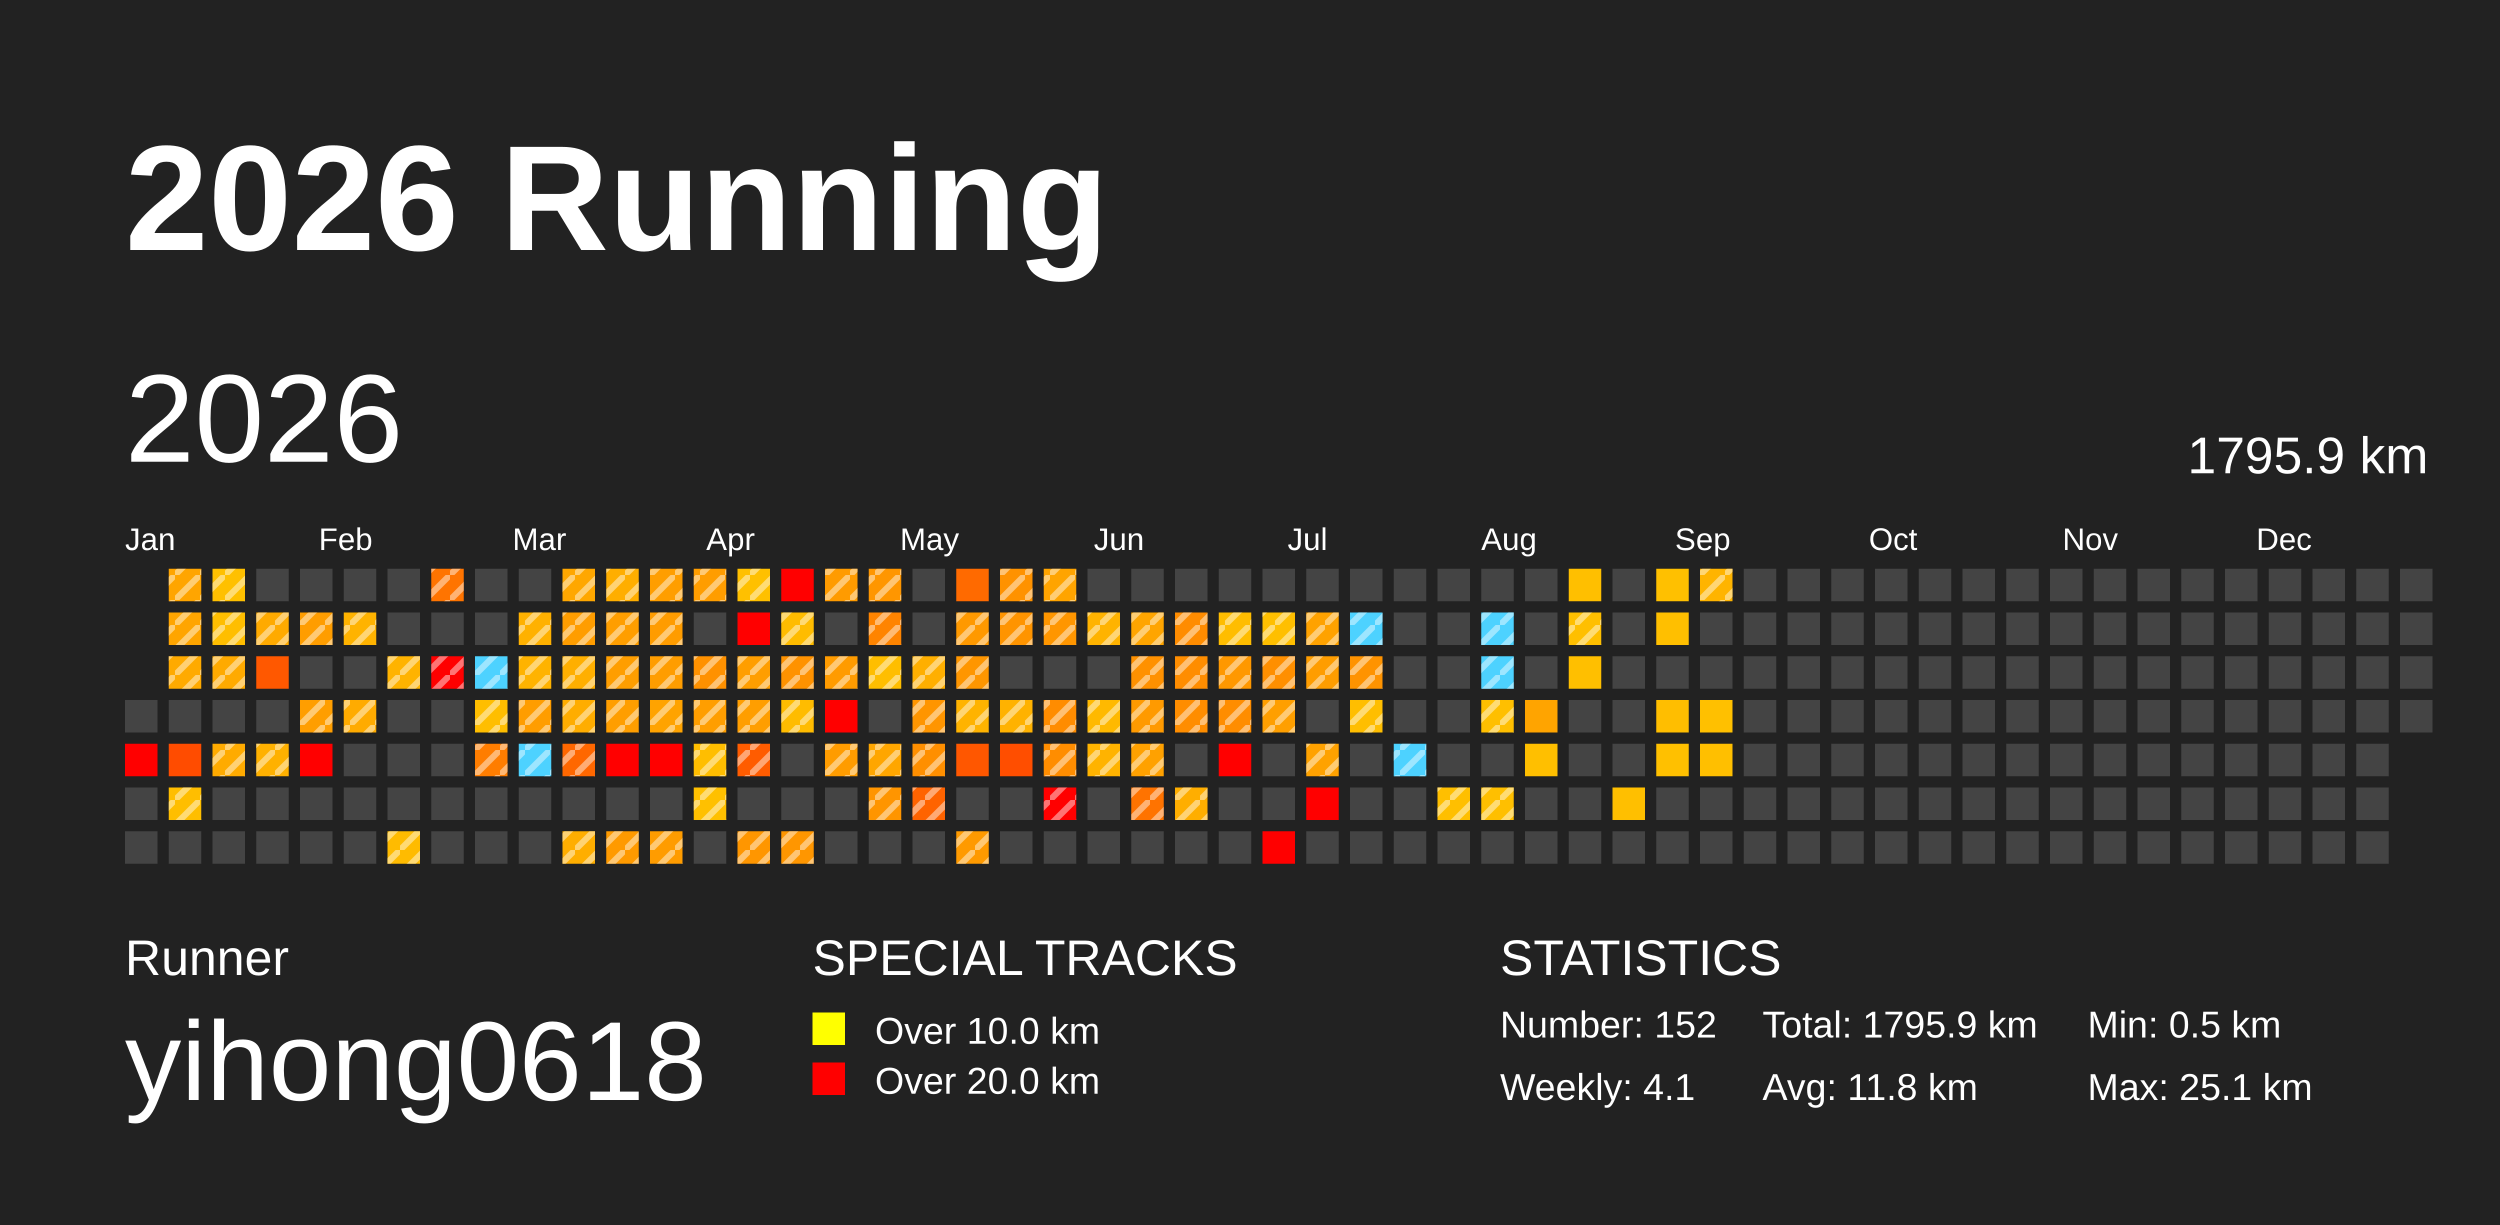
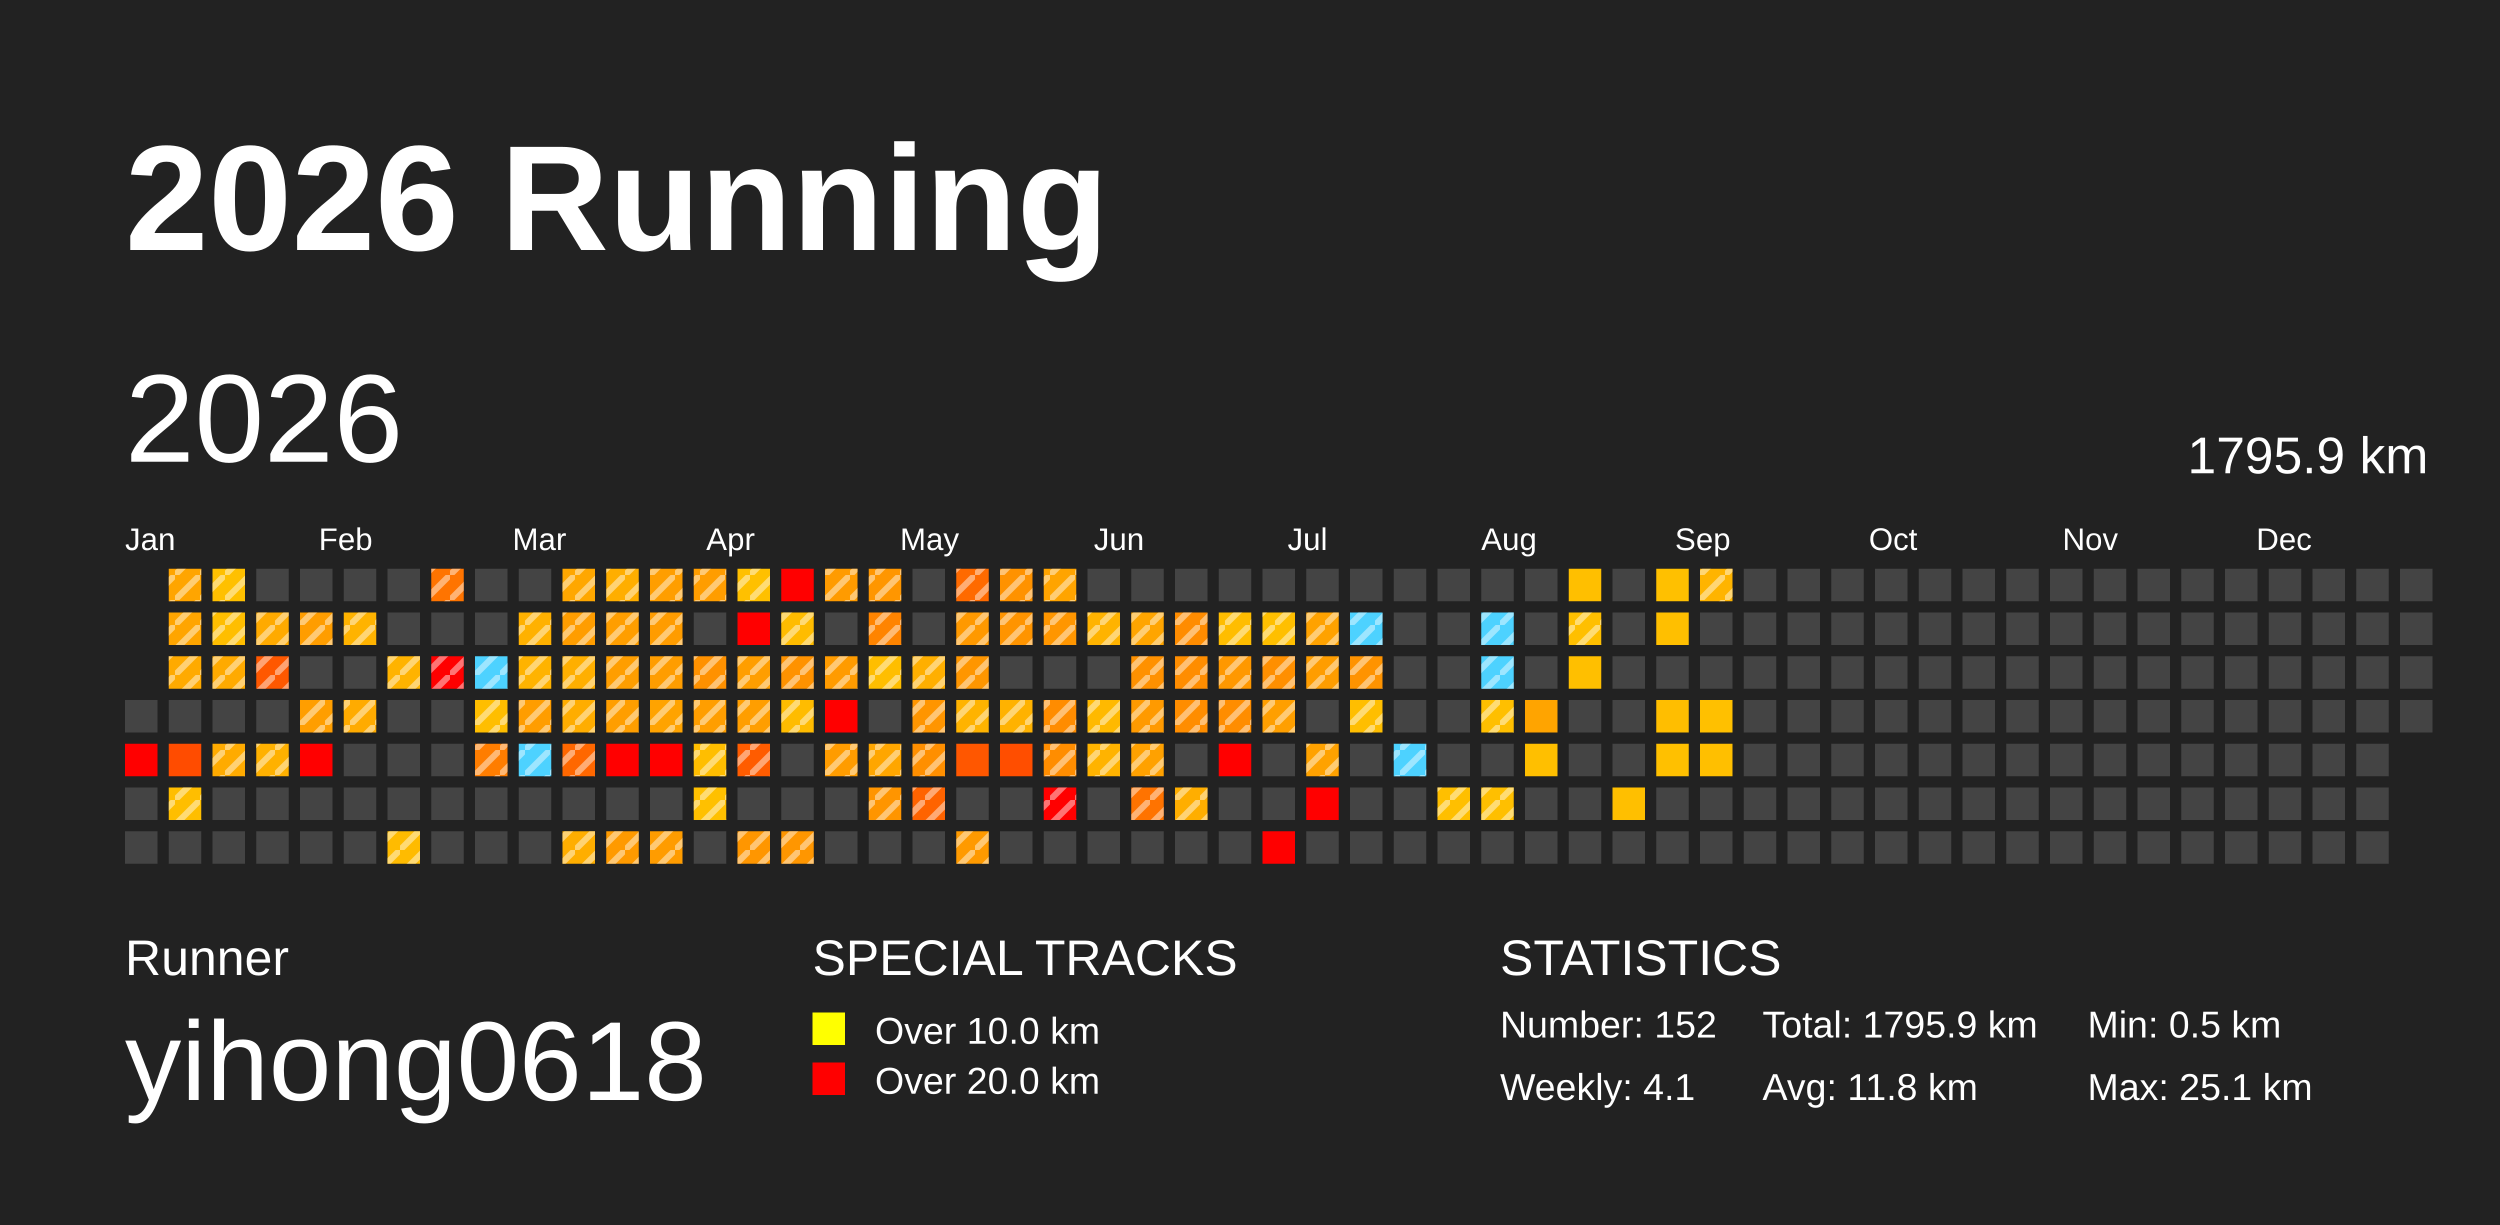
<svg xmlns="http://www.w3.org/2000/svg" baseProfile="full" height="98mm" version="1.1" viewBox="0,0,200,98" width="200mm">
  <defs>
    <pattern height="2" id="indoor-stripe" patternUnits="userSpaceOnUse" width="2">
      <line stroke="white" stroke-opacity="0.45" stroke-width="0.5" x1="0" x2="2" y1="2" y2="0" />
    </pattern>
  </defs>
  <rect fill="#222222" height="98" width="200" x="0" y="0" />
  <text fill="#FFFFFF" style="font-size:12px; font-family:Arial; font-weight:bold;" x="10" y="20">2026 Running</text>
  <text fill="#FFFFFF" style="font-size:4px; font-family:Arial" x="10" y="78">Runner</text>
  <text fill="#FFFFFF" style="font-size:9px; font-family:Arial" x="10" y="88">yihong0618</text>
  <text fill="#FFFFFF" style="font-size:4px; font-family:Arial" x="65" y="78">SPECIAL TRACKS</text>
  <rect fill="yellow" height="2.6" width="2.6" x="65" y="81" />
  <text fill="#FFFFFF" style="font-size:3px; font-family:Arial" x="70" y="83.5">Over 10.0 km</text>
  <rect fill="red" height="2.6" width="2.6" x="65" y="85" />
  <text fill="#FFFFFF" style="font-size:3px; font-family:Arial" x="70" y="87.5">Over 20.0 km</text>
  <text fill="#FFFFFF" style="font-size:4px; font-family:Arial" x="120" y="78">STATISTICS</text>
  <text fill="#FFFFFF" style="font-size:3px; font-family:Arial" x="120" y="83">Number: 152</text>
  <text fill="#FFFFFF" style="font-size:3px; font-family:Arial" x="120" y="88">Weekly: 4.1</text>
  <text fill="#FFFFFF" style="font-size:3px; font-family:Arial" x="141" y="83">Total: 1795.9 km</text>
  <text fill="#FFFFFF" style="font-size:3px; font-family:Arial" x="141" y="88">Avg: 11.8 km</text>
  <text fill="#FFFFFF" style="font-size:3px; font-family:Arial" x="167" y="83">Min: 0.5 km</text>
  <text fill="#FFFFFF" style="font-size:3px; font-family:Arial" x="167" y="88">Max: 25.1 km</text>
  <text dominant-baseline="hanging" fill="#FFFFFF" style="font-size:10.0px; font-family:Arial;" x="10" y="30">2026</text>
  <text dominant-baseline="hanging" fill="#FFFFFF" style="font-size:4.125px; font-family:Arial;" x="175" y="35">1795.9 km</text>
  <text fill="#FFFFFF" style="font-size:2.5px; font-family:Arial" x="10.0" y="44">Jan</text>
  <text fill="#FFFFFF" style="font-size:2.5px; font-family:Arial" x="25.5" y="44">Feb</text>
  <text fill="#FFFFFF" style="font-size:2.5px; font-family:Arial" x="41.0" y="44">Mar</text>
  <text fill="#FFFFFF" style="font-size:2.5px; font-family:Arial" x="56.5" y="44">Apr</text>
  <text fill="#FFFFFF" style="font-size:2.5px; font-family:Arial" x="72.0" y="44">May</text>
  <text fill="#FFFFFF" style="font-size:2.5px; font-family:Arial" x="87.5" y="44">Jun</text>
  <text fill="#FFFFFF" style="font-size:2.5px; font-family:Arial" x="103.0" y="44">Jul</text>
  <text fill="#FFFFFF" style="font-size:2.5px; font-family:Arial" x="118.5" y="44">Aug</text>
  <text fill="#FFFFFF" style="font-size:2.5px; font-family:Arial" x="134.0" y="44">Sep</text>
  <text fill="#FFFFFF" style="font-size:2.5px; font-family:Arial" x="149.5" y="44">Oct</text>
  <text fill="#FFFFFF" style="font-size:2.5px; font-family:Arial" x="165.0" y="44">Nov</text>
  <text fill="#FFFFFF" style="font-size:2.5px; font-family:Arial" x="180.5" y="44">Dec</text>
  <rect fill="#444444" height="2.6" width="2.6" x="10.0" y="56.0" />
  <rect fill="red" height="2.6" width="2.6" x="10.0" y="59.5" />
  <rect fill="#444444" height="2.6" width="2.6" x="10.0" y="63.0" />
  <rect fill="#444444" height="2.6" width="2.6" x="10.0" y="66.5" />
  <rect fill="#ffa500" height="2.6" width="2.6" x="13.5" y="45.5" />
  <rect fill="url(#indoor-stripe)" height="2.6" style="pointer-events: none;" width="2.6" x="13.5" y="45.5" />
  <rect fill="#ffa500" height="2.6" width="2.6" x="13.5" y="49.0" />
  <rect fill="url(#indoor-stripe)" height="2.6" style="pointer-events: none;" width="2.6" x="13.5" y="49.0" />
  <rect fill="#ffaa00" height="2.6" width="2.6" x="13.5" y="52.5" />
  <rect fill="url(#indoor-stripe)" height="2.6" style="pointer-events: none;" width="2.6" x="13.5" y="52.5" />
  <rect fill="#444444" height="2.6" width="2.6" x="13.5" y="56.0" />
  <rect fill="#ff4c00" height="2.6" width="2.6" x="13.5" y="59.5" />
  <rect fill="#ffbe00" height="2.6" width="2.6" x="13.5" y="63.0" />
  <rect fill="url(#indoor-stripe)" height="2.6" style="pointer-events: none;" width="2.6" x="13.5" y="63.0" />
  <rect fill="#444444" height="2.6" width="2.6" x="13.5" y="66.5" />
  <rect fill="#ffc000" height="2.6" width="2.6" x="17.0" y="45.5" />
  <rect fill="url(#indoor-stripe)" height="2.6" style="pointer-events: none;" width="2.6" x="17.0" y="45.5" />
  <rect fill="#ffbe00" height="2.6" width="2.6" x="17.0" y="49.0" />
  <rect fill="url(#indoor-stripe)" height="2.6" style="pointer-events: none;" width="2.6" x="17.0" y="49.0" />
  <rect fill="#ffaa00" height="2.6" width="2.6" x="17.0" y="52.5" />
  <rect fill="url(#indoor-stripe)" height="2.6" style="pointer-events: none;" width="2.6" x="17.0" y="52.5" />
  <rect fill="#444444" height="2.6" width="2.6" x="17.0" y="56.0" />
  <rect fill="#ffab00" height="2.6" width="2.6" x="17.0" y="59.5" />
  <rect fill="url(#indoor-stripe)" height="2.6" style="pointer-events: none;" width="2.6" x="17.0" y="59.5" />
  <rect fill="#444444" height="2.6" width="2.6" x="17.0" y="63.0" />
  <rect fill="#444444" height="2.6" width="2.6" x="17.0" y="66.5" />
  <rect fill="#444444" height="2.6" width="2.6" x="20.5" y="45.5" />
  <rect fill="#ffaa00" height="2.6" width="2.6" x="20.5" y="49.0" />
  <rect fill="url(#indoor-stripe)" height="2.6" style="pointer-events: none;" width="2.6" x="20.5" y="49.0" />
  <rect fill="#ff5800" height="2.6" width="2.6" x="20.5" y="52.5" />
+   <rect fill="url(#indoor-stripe)" height="2.6" style="pointer-events: none;" width="2.6" x="20.5" y="52.5" />
  <rect fill="#444444" height="2.6" width="2.6" x="20.5" y="56.0" />
  <rect fill="#ffb100" height="2.6" width="2.6" x="20.5" y="59.5" />
  <rect fill="url(#indoor-stripe)" height="2.6" style="pointer-events: none;" width="2.6" x="20.5" y="59.5" />
  <rect fill="#444444" height="2.6" width="2.6" x="20.5" y="63.0" />
  <rect fill="#444444" height="2.6" width="2.6" x="20.5" y="66.5" />
  <rect fill="#444444" height="2.6" width="2.6" x="24.0" y="45.5" />
  <rect fill="#ff9d00" height="2.6" width="2.6" x="24.0" y="49.0" />
  <rect fill="url(#indoor-stripe)" height="2.6" style="pointer-events: none;" width="2.6" x="24.0" y="49.0" />
  <rect fill="#444444" height="2.6" width="2.6" x="24.0" y="52.5" />
  <rect fill="#ff9e00" height="2.6" width="2.6" x="24.0" y="56.0" />
  <rect fill="url(#indoor-stripe)" height="2.6" style="pointer-events: none;" width="2.6" x="24.0" y="56.0" />
  <rect fill="red" height="2.6" width="2.6" x="24.0" y="59.5" />
  <rect fill="#444444" height="2.6" width="2.6" x="24.0" y="63.0" />
  <rect fill="#444444" height="2.6" width="2.6" x="24.0" y="66.5" />
  <rect fill="#444444" height="2.6" width="2.6" x="27.5" y="45.5" />
  <rect fill="#ffb300" height="2.6" width="2.6" x="27.5" y="49.0" />
  <rect fill="url(#indoor-stripe)" height="2.6" style="pointer-events: none;" width="2.6" x="27.5" y="49.0" />
  <rect fill="#444444" height="2.6" width="2.6" x="27.5" y="52.5" />
  <rect fill="#ffab00" height="2.6" width="2.6" x="27.5" y="56.0" />
  <rect fill="url(#indoor-stripe)" height="2.6" style="pointer-events: none;" width="2.6" x="27.5" y="56.0" />
  <rect fill="#444444" height="2.6" width="2.6" x="27.5" y="59.5" />
  <rect fill="#444444" height="2.6" width="2.6" x="27.5" y="63.0" />
  <rect fill="#444444" height="2.6" width="2.6" x="27.5" y="66.5" />
  <rect fill="#444444" height="2.6" width="2.6" x="31.0" y="45.5" />
  <rect fill="#444444" height="2.6" width="2.6" x="31.0" y="49.0" />
  <rect fill="#ffb300" height="2.6" width="2.6" x="31.0" y="52.5" />
  <rect fill="url(#indoor-stripe)" height="2.6" style="pointer-events: none;" width="2.6" x="31.0" y="52.5" />
  <rect fill="#444444" height="2.6" width="2.6" x="31.0" y="56.0" />
  <rect fill="#444444" height="2.6" width="2.6" x="31.0" y="59.5" />
  <rect fill="#444444" height="2.6" width="2.6" x="31.0" y="63.0" />
  <rect fill="#ffbb00" height="2.6" width="2.6" x="31.0" y="66.5" />
  <rect fill="url(#indoor-stripe)" height="2.6" style="pointer-events: none;" width="2.6" x="31.0" y="66.5" />
  <rect fill="#ff7400" height="2.6" width="2.6" x="34.5" y="45.5" />
  <rect fill="url(#indoor-stripe)" height="2.6" style="pointer-events: none;" width="2.6" x="34.5" y="45.5" />
  <rect fill="#444444" height="2.6" width="2.6" x="34.5" y="49.0" />
  <rect fill="red" height="2.6" width="2.6" x="34.5" y="52.5" />
  <rect fill="url(#indoor-stripe)" height="2.6" style="pointer-events: none;" width="2.6" x="34.5" y="52.5" />
  <rect fill="#444444" height="2.6" width="2.6" x="34.5" y="56.0" />
  <rect fill="#444444" height="2.6" width="2.6" x="34.5" y="59.5" />
  <rect fill="#444444" height="2.6" width="2.6" x="34.5" y="63.0" />
  <rect fill="#444444" height="2.6" width="2.6" x="34.5" y="66.5" />
  <rect fill="#444444" height="2.6" width="2.6" x="38.0" y="45.5" />
  <rect fill="#444444" height="2.6" width="2.6" x="38.0" y="49.0" />
  <rect fill="#4dd2ff" height="2.6" width="2.6" x="38.0" y="52.5" />
  <rect fill="url(#indoor-stripe)" height="2.6" style="pointer-events: none;" width="2.6" x="38.0" y="52.5" />
  <rect fill="#ffbe00" height="2.6" width="2.6" x="38.0" y="56.0" />
  <rect fill="url(#indoor-stripe)" height="2.6" style="pointer-events: none;" width="2.6" x="38.0" y="56.0" />
  <rect fill="#ff7d00" height="2.6" width="2.6" x="38.0" y="59.5" />
  <rect fill="url(#indoor-stripe)" height="2.6" style="pointer-events: none;" width="2.6" x="38.0" y="59.5" />
  <rect fill="#444444" height="2.6" width="2.6" x="38.0" y="63.0" />
  <rect fill="#444444" height="2.6" width="2.6" x="38.0" y="66.5" />
  <rect fill="#444444" height="2.6" width="2.6" x="41.5" y="45.5" />
  <rect fill="#ffb100" height="2.6" width="2.6" x="41.5" y="49.0" />
  <rect fill="url(#indoor-stripe)" height="2.6" style="pointer-events: none;" width="2.6" x="41.5" y="49.0" />
  <rect fill="#ffb300" height="2.6" width="2.6" x="41.5" y="52.5" />
  <rect fill="url(#indoor-stripe)" height="2.6" style="pointer-events: none;" width="2.6" x="41.5" y="52.5" />
  <rect fill="#ff9d00" height="2.6" width="2.6" x="41.5" y="56.0" />
  <rect fill="url(#indoor-stripe)" height="2.6" style="pointer-events: none;" width="2.6" x="41.5" y="56.0" />
  <rect fill="#4dd2ff" height="2.6" width="2.6" x="41.5" y="59.5" />
  <rect fill="url(#indoor-stripe)" height="2.6" style="pointer-events: none;" width="2.6" x="41.5" y="59.5" />
  <rect fill="#444444" height="2.6" width="2.6" x="41.5" y="63.0" />
  <rect fill="#444444" height="2.6" width="2.6" x="41.5" y="66.5" />
  <rect fill="#ffa700" height="2.6" width="2.6" x="45.0" y="45.5" />
  <rect fill="url(#indoor-stripe)" height="2.6" style="pointer-events: none;" width="2.6" x="45.0" y="45.5" />
  <rect fill="#ff9d00" height="2.6" width="2.6" x="45.0" y="49.0" />
  <rect fill="url(#indoor-stripe)" height="2.6" style="pointer-events: none;" width="2.6" x="45.0" y="49.0" />
  <rect fill="#ffaf00" height="2.6" width="2.6" x="45.0" y="52.5" />
  <rect fill="url(#indoor-stripe)" height="2.6" style="pointer-events: none;" width="2.6" x="45.0" y="52.5" />
  <rect fill="#ffad00" height="2.6" width="2.6" x="45.0" y="56.0" />
  <rect fill="url(#indoor-stripe)" height="2.6" style="pointer-events: none;" width="2.6" x="45.0" y="56.0" />
  <rect fill="#ff6700" height="2.6" width="2.6" x="45.0" y="59.5" />
  <rect fill="url(#indoor-stripe)" height="2.6" style="pointer-events: none;" width="2.6" x="45.0" y="59.5" />
  <rect fill="#444444" height="2.6" width="2.6" x="45.0" y="63.0" />
  <rect fill="#ffae00" height="2.6" width="2.6" x="45.0" y="66.5" />
  <rect fill="url(#indoor-stripe)" height="2.6" style="pointer-events: none;" width="2.6" x="45.0" y="66.5" />
  <rect fill="#ffae00" height="2.6" width="2.6" x="48.5" y="45.5" />
  <rect fill="url(#indoor-stripe)" height="2.6" style="pointer-events: none;" width="2.6" x="48.5" y="45.5" />
  <rect fill="#ff9e00" height="2.6" width="2.6" x="48.5" y="49.0" />
  <rect fill="url(#indoor-stripe)" height="2.6" style="pointer-events: none;" width="2.6" x="48.5" y="49.0" />
  <rect fill="#ff9e00" height="2.6" width="2.6" x="48.5" y="52.5" />
  <rect fill="url(#indoor-stripe)" height="2.6" style="pointer-events: none;" width="2.6" x="48.5" y="52.5" />
  <rect fill="#ff9e00" height="2.6" width="2.6" x="48.5" y="56.0" />
  <rect fill="url(#indoor-stripe)" height="2.6" style="pointer-events: none;" width="2.6" x="48.5" y="56.0" />
  <rect fill="red" height="2.6" width="2.6" x="48.5" y="59.5" />
  <rect fill="#444444" height="2.6" width="2.6" x="48.5" y="63.0" />
  <rect fill="#ff9a00" height="2.6" width="2.6" x="48.5" y="66.5" />
  <rect fill="url(#indoor-stripe)" height="2.6" style="pointer-events: none;" width="2.6" x="48.5" y="66.5" />
  <rect fill="#ff9e00" height="2.6" width="2.6" x="52.0" y="45.5" />
  <rect fill="url(#indoor-stripe)" height="2.6" style="pointer-events: none;" width="2.6" x="52.0" y="45.5" />
  <rect fill="#ff9c00" height="2.6" width="2.6" x="52.0" y="49.0" />
  <rect fill="url(#indoor-stripe)" height="2.6" style="pointer-events: none;" width="2.6" x="52.0" y="49.0" />
  <rect fill="#ff9d00" height="2.6" width="2.6" x="52.0" y="52.5" />
  <rect fill="url(#indoor-stripe)" height="2.6" style="pointer-events: none;" width="2.6" x="52.0" y="52.5" />
  <rect fill="#ffa300" height="2.6" width="2.6" x="52.0" y="56.0" />
  <rect fill="url(#indoor-stripe)" height="2.6" style="pointer-events: none;" width="2.6" x="52.0" y="56.0" />
  <rect fill="red" height="2.6" width="2.6" x="52.0" y="59.5" />
  <rect fill="#444444" height="2.6" width="2.6" x="52.0" y="63.0" />
  <rect fill="#ff9c00" height="2.6" width="2.6" x="52.0" y="66.5" />
  <rect fill="url(#indoor-stripe)" height="2.6" style="pointer-events: none;" width="2.6" x="52.0" y="66.5" />
  <rect fill="#ff9d00" height="2.6" width="2.6" x="55.5" y="45.5" />
  <rect fill="url(#indoor-stripe)" height="2.6" style="pointer-events: none;" width="2.6" x="55.5" y="45.5" />
  <rect fill="#444444" height="2.6" width="2.6" x="55.5" y="49.0" />
  <rect fill="#ff9100" height="2.6" width="2.6" x="55.5" y="52.5" />
  <rect fill="url(#indoor-stripe)" height="2.6" style="pointer-events: none;" width="2.6" x="55.5" y="52.5" />
  <rect fill="#ff9e00" height="2.6" width="2.6" x="55.5" y="56.0" />
  <rect fill="url(#indoor-stripe)" height="2.6" style="pointer-events: none;" width="2.6" x="55.5" y="56.0" />
  <rect fill="#ffbe00" height="2.6" width="2.6" x="55.5" y="59.5" />
  <rect fill="url(#indoor-stripe)" height="2.6" style="pointer-events: none;" width="2.6" x="55.5" y="59.5" />
  <rect fill="#ffc000" height="2.6" width="2.6" x="55.5" y="63.0" />
  <rect fill="url(#indoor-stripe)" height="2.6" style="pointer-events: none;" width="2.6" x="55.5" y="63.0" />
  <rect fill="#444444" height="2.6" width="2.6" x="55.5" y="66.5" />
  <rect fill="#ffc000" height="2.6" width="2.6" x="59.0" y="45.5" />
  <rect fill="url(#indoor-stripe)" height="2.6" style="pointer-events: none;" width="2.6" x="59.0" y="45.5" />
  <rect fill="red" height="2.6" width="2.6" x="59.0" y="49.0" />
  <rect fill="#ff9e00" height="2.6" width="2.6" x="59.0" y="52.5" />
  <rect fill="url(#indoor-stripe)" height="2.6" style="pointer-events: none;" width="2.6" x="59.0" y="52.5" />
  <rect fill="#ff9e00" height="2.6" width="2.6" x="59.0" y="56.0" />
  <rect fill="url(#indoor-stripe)" height="2.6" style="pointer-events: none;" width="2.6" x="59.0" y="56.0" />
  <rect fill="#ff5c00" height="2.6" width="2.6" x="59.0" y="59.5" />
  <rect fill="url(#indoor-stripe)" height="2.6" style="pointer-events: none;" width="2.6" x="59.0" y="59.5" />
  <rect fill="#444444" height="2.6" width="2.6" x="59.0" y="63.0" />
  <rect fill="#ff9600" height="2.6" width="2.6" x="59.0" y="66.5" />
  <rect fill="url(#indoor-stripe)" height="2.6" style="pointer-events: none;" width="2.6" x="59.0" y="66.5" />
  <rect fill="red" height="2.6" width="2.6" x="62.5" y="45.5" />
  <rect fill="#ffbc00" height="2.6" width="2.6" x="62.5" y="49.0" />
  <rect fill="url(#indoor-stripe)" height="2.6" style="pointer-events: none;" width="2.6" x="62.5" y="49.0" />
  <rect fill="#ff9200" height="2.6" width="2.6" x="62.5" y="52.5" />
  <rect fill="url(#indoor-stripe)" height="2.6" style="pointer-events: none;" width="2.6" x="62.5" y="52.5" />
  <rect fill="#ffbc00" height="2.6" width="2.6" x="62.5" y="56.0" />
  <rect fill="url(#indoor-stripe)" height="2.6" style="pointer-events: none;" width="2.6" x="62.5" y="56.0" />
  <rect fill="#444444" height="2.6" width="2.6" x="62.5" y="59.5" />
  <rect fill="#444444" height="2.6" width="2.6" x="62.5" y="63.0" />
  <rect fill="#ff9600" height="2.6" width="2.6" x="62.5" y="66.5" />
  <rect fill="url(#indoor-stripe)" height="2.6" style="pointer-events: none;" width="2.6" x="62.5" y="66.5" />
  <rect fill="#ff9b00" height="2.6" width="2.6" x="66.0" y="45.5" />
  <rect fill="url(#indoor-stripe)" height="2.6" style="pointer-events: none;" width="2.6" x="66.0" y="45.5" />
  <rect fill="#444444" height="2.6" width="2.6" x="66.0" y="49.0" />
  <rect fill="#ff9b00" height="2.6" width="2.6" x="66.0" y="52.5" />
  <rect fill="url(#indoor-stripe)" height="2.6" style="pointer-events: none;" width="2.6" x="66.0" y="52.5" />
  <rect fill="red" height="2.6" width="2.6" x="66.0" y="56.0" />
  <rect fill="#ff9c00" height="2.6" width="2.6" x="66.0" y="59.5" />
  <rect fill="url(#indoor-stripe)" height="2.6" style="pointer-events: none;" width="2.6" x="66.0" y="59.5" />
  <rect fill="#444444" height="2.6" width="2.6" x="66.0" y="63.0" />
  <rect fill="#444444" height="2.6" width="2.6" x="66.0" y="66.5" />
  <rect fill="#ff9600" height="2.6" width="2.6" x="69.5" y="45.5" />
  <rect fill="url(#indoor-stripe)" height="2.6" style="pointer-events: none;" width="2.6" x="69.5" y="45.5" />
  <rect fill="#ff8400" height="2.6" width="2.6" x="69.5" y="49.0" />
  <rect fill="url(#indoor-stripe)" height="2.6" style="pointer-events: none;" width="2.6" x="69.5" y="49.0" />
  <rect fill="#ffbe00" height="2.6" width="2.6" x="69.5" y="52.5" />
  <rect fill="url(#indoor-stripe)" height="2.6" style="pointer-events: none;" width="2.6" x="69.5" y="52.5" />
  <rect fill="#444444" height="2.6" width="2.6" x="69.5" y="56.0" />
  <rect fill="#ffa600" height="2.6" width="2.6" x="69.5" y="59.5" />
  <rect fill="url(#indoor-stripe)" height="2.6" style="pointer-events: none;" width="2.6" x="69.5" y="59.5" />
  <rect fill="#ff9500" height="2.6" width="2.6" x="69.5" y="63.0" />
  <rect fill="url(#indoor-stripe)" height="2.6" style="pointer-events: none;" width="2.6" x="69.5" y="63.0" />
  <rect fill="#444444" height="2.6" width="2.6" x="69.5" y="66.5" />
  <rect fill="#444444" height="2.6" width="2.6" x="73.0" y="45.5" />
  <rect fill="#444444" height="2.6" width="2.6" x="73.0" y="49.0" />
  <rect fill="#ffaf00" height="2.6" width="2.6" x="73.0" y="52.5" />
  <rect fill="url(#indoor-stripe)" height="2.6" style="pointer-events: none;" width="2.6" x="73.0" y="52.5" />
  <rect fill="#ff9500" height="2.6" width="2.6" x="73.0" y="56.0" />
  <rect fill="url(#indoor-stripe)" height="2.6" style="pointer-events: none;" width="2.6" x="73.0" y="56.0" />
  <rect fill="#ff8f00" height="2.6" width="2.6" x="73.0" y="59.5" />
  <rect fill="url(#indoor-stripe)" height="2.6" style="pointer-events: none;" width="2.6" x="73.0" y="59.5" />
  <rect fill="#ff6300" height="2.6" width="2.6" x="73.0" y="63.0" />
  <rect fill="url(#indoor-stripe)" height="2.6" style="pointer-events: none;" width="2.6" x="73.0" y="63.0" />
  <rect fill="#444444" height="2.6" width="2.6" x="73.0" y="66.5" />
  <rect fill="#ff6a00" height="2.6" width="2.6" x="76.5" y="45.5" />
+   <rect fill="url(#indoor-stripe)" height="2.6" style="pointer-events: none;" width="2.6" x="76.5" y="45.5" />
  <rect fill="#ff9900" height="2.6" width="2.6" x="76.5" y="49.0" />
  <rect fill="url(#indoor-stripe)" height="2.6" style="pointer-events: none;" width="2.6" x="76.5" y="49.0" />
  <rect fill="#ff9600" height="2.6" width="2.6" x="76.5" y="52.5" />
  <rect fill="url(#indoor-stripe)" height="2.6" style="pointer-events: none;" width="2.6" x="76.5" y="52.5" />
  <rect fill="#ffb300" height="2.6" width="2.6" x="76.5" y="56.0" />
  <rect fill="url(#indoor-stripe)" height="2.6" style="pointer-events: none;" width="2.6" x="76.5" y="56.0" />
  <rect fill="#ff5700" height="2.6" width="2.6" x="76.5" y="59.5" />
  <rect fill="#444444" height="2.6" width="2.6" x="76.5" y="63.0" />
  <rect fill="#ff9a00" height="2.6" width="2.6" x="76.5" y="66.5" />
  <rect fill="url(#indoor-stripe)" height="2.6" style="pointer-events: none;" width="2.6" x="76.5" y="66.5" />
  <rect fill="#ff9200" height="2.6" width="2.6" x="80.0" y="45.5" />
  <rect fill="url(#indoor-stripe)" height="2.6" style="pointer-events: none;" width="2.6" x="80.0" y="45.5" />
  <rect fill="#ff9400" height="2.6" width="2.6" x="80.0" y="49.0" />
  <rect fill="url(#indoor-stripe)" height="2.6" style="pointer-events: none;" width="2.6" x="80.0" y="49.0" />
  <rect fill="#444444" height="2.6" width="2.6" x="80.0" y="52.5" />
  <rect fill="#ffb200" height="2.6" width="2.6" x="80.0" y="56.0" />
  <rect fill="url(#indoor-stripe)" height="2.6" style="pointer-events: none;" width="2.6" x="80.0" y="56.0" />
  <rect fill="#ff4e00" height="2.6" width="2.6" x="80.0" y="59.5" />
  <rect fill="#444444" height="2.6" width="2.6" x="80.0" y="63.0" />
  <rect fill="#444444" height="2.6" width="2.6" x="80.0" y="66.5" />
  <rect fill="#ffa400" height="2.6" width="2.6" x="83.5" y="45.5" />
  <rect fill="url(#indoor-stripe)" height="2.6" style="pointer-events: none;" width="2.6" x="83.5" y="45.5" />
  <rect fill="#ff9600" height="2.6" width="2.6" x="83.5" y="49.0" />
  <rect fill="url(#indoor-stripe)" height="2.6" style="pointer-events: none;" width="2.6" x="83.5" y="49.0" />
  <rect fill="#444444" height="2.6" width="2.6" x="83.5" y="52.5" />
  <rect fill="#ff8c00" height="2.6" width="2.6" x="83.5" y="56.0" />
  <rect fill="url(#indoor-stripe)" height="2.6" style="pointer-events: none;" width="2.6" x="83.5" y="56.0" />
  <rect fill="#ff8d00" height="2.6" width="2.6" x="83.5" y="59.5" />
  <rect fill="url(#indoor-stripe)" height="2.6" style="pointer-events: none;" width="2.6" x="83.5" y="59.5" />
  <rect fill="red" height="2.6" width="2.6" x="83.5" y="63.0" />
  <rect fill="url(#indoor-stripe)" height="2.6" style="pointer-events: none;" width="2.6" x="83.5" y="63.0" />
  <rect fill="#444444" height="2.6" width="2.6" x="83.5" y="66.5" />
  <rect fill="#444444" height="2.6" width="2.6" x="87.0" y="45.5" />
  <rect fill="#ffb300" height="2.6" width="2.6" x="87.0" y="49.0" />
  <rect fill="url(#indoor-stripe)" height="2.6" style="pointer-events: none;" width="2.6" x="87.0" y="49.0" />
  <rect fill="#444444" height="2.6" width="2.6" x="87.0" y="52.5" />
  <rect fill="#ffb900" height="2.6" width="2.6" x="87.0" y="56.0" />
  <rect fill="url(#indoor-stripe)" height="2.6" style="pointer-events: none;" width="2.6" x="87.0" y="56.0" />
  <rect fill="#ffb300" height="2.6" width="2.6" x="87.0" y="59.5" />
  <rect fill="url(#indoor-stripe)" height="2.6" style="pointer-events: none;" width="2.6" x="87.0" y="59.5" />
  <rect fill="#444444" height="2.6" width="2.6" x="87.0" y="63.0" />
  <rect fill="#444444" height="2.6" width="2.6" x="87.0" y="66.5" />
  <rect fill="#444444" height="2.6" width="2.6" x="90.5" y="45.5" />
  <rect fill="#ffa500" height="2.6" width="2.6" x="90.5" y="49.0" />
  <rect fill="url(#indoor-stripe)" height="2.6" style="pointer-events: none;" width="2.6" x="90.5" y="49.0" />
  <rect fill="#ff9100" height="2.6" width="2.6" x="90.5" y="52.5" />
  <rect fill="url(#indoor-stripe)" height="2.6" style="pointer-events: none;" width="2.6" x="90.5" y="52.5" />
  <rect fill="#ff9a00" height="2.6" width="2.6" x="90.5" y="56.0" />
  <rect fill="url(#indoor-stripe)" height="2.6" style="pointer-events: none;" width="2.6" x="90.5" y="56.0" />
  <rect fill="#ffa100" height="2.6" width="2.6" x="90.5" y="59.5" />
  <rect fill="url(#indoor-stripe)" height="2.6" style="pointer-events: none;" width="2.6" x="90.5" y="59.5" />
  <rect fill="#ff7300" height="2.6" width="2.6" x="90.5" y="63.0" />
  <rect fill="url(#indoor-stripe)" height="2.6" style="pointer-events: none;" width="2.6" x="90.5" y="63.0" />
  <rect fill="#444444" height="2.6" width="2.6" x="90.5" y="66.5" />
  <rect fill="#444444" height="2.6" width="2.6" x="94.0" y="45.5" />
  <rect fill="#ff8c00" height="2.6" width="2.6" x="94.0" y="49.0" />
  <rect fill="url(#indoor-stripe)" height="2.6" style="pointer-events: none;" width="2.6" x="94.0" y="49.0" />
  <rect fill="#ff8d00" height="2.6" width="2.6" x="94.0" y="52.5" />
  <rect fill="url(#indoor-stripe)" height="2.6" style="pointer-events: none;" width="2.6" x="94.0" y="52.5" />
  <rect fill="#ff8d00" height="2.6" width="2.6" x="94.0" y="56.0" />
  <rect fill="url(#indoor-stripe)" height="2.6" style="pointer-events: none;" width="2.6" x="94.0" y="56.0" />
  <rect fill="#444444" height="2.6" width="2.6" x="94.0" y="59.5" />
  <rect fill="#ffae00" height="2.6" width="2.6" x="94.0" y="63.0" />
  <rect fill="url(#indoor-stripe)" height="2.6" style="pointer-events: none;" width="2.6" x="94.0" y="63.0" />
  <rect fill="#444444" height="2.6" width="2.6" x="94.0" y="66.5" />
  <rect fill="#444444" height="2.6" width="2.6" x="97.5" y="45.5" />
  <rect fill="#ffbd00" height="2.6" width="2.6" x="97.5" y="49.0" />
  <rect fill="url(#indoor-stripe)" height="2.6" style="pointer-events: none;" width="2.6" x="97.5" y="49.0" />
  <rect fill="#ff9800" height="2.6" width="2.6" x="97.5" y="52.5" />
  <rect fill="url(#indoor-stripe)" height="2.6" style="pointer-events: none;" width="2.6" x="97.5" y="52.5" />
  <rect fill="#ff8d00" height="2.6" width="2.6" x="97.5" y="56.0" />
  <rect fill="url(#indoor-stripe)" height="2.6" style="pointer-events: none;" width="2.6" x="97.5" y="56.0" />
  <rect fill="red" height="2.6" width="2.6" x="97.5" y="59.5" />
  <rect fill="#444444" height="2.6" width="2.6" x="97.5" y="63.0" />
  <rect fill="#444444" height="2.6" width="2.6" x="97.5" y="66.5" />
  <rect fill="#444444" height="2.6" width="2.6" x="101.0" y="45.5" />
  <rect fill="#ffbf00" height="2.6" width="2.6" x="101.0" y="49.0" />
  <rect fill="url(#indoor-stripe)" height="2.6" style="pointer-events: none;" width="2.6" x="101.0" y="49.0" />
  <rect fill="#ff8f00" height="2.6" width="2.6" x="101.0" y="52.5" />
  <rect fill="url(#indoor-stripe)" height="2.6" style="pointer-events: none;" width="2.6" x="101.0" y="52.5" />
  <rect fill="#ff9f00" height="2.6" width="2.6" x="101.0" y="56.0" />
  <rect fill="url(#indoor-stripe)" height="2.6" style="pointer-events: none;" width="2.6" x="101.0" y="56.0" />
  <rect fill="#444444" height="2.6" width="2.6" x="101.0" y="59.5" />
  <rect fill="#444444" height="2.6" width="2.6" x="101.0" y="63.0" />
  <rect fill="red" height="2.6" width="2.6" x="101.0" y="66.5" />
  <rect fill="#444444" height="2.6" width="2.6" x="104.5" y="45.5" />
  <rect fill="#ffa200" height="2.6" width="2.6" x="104.5" y="49.0" />
  <rect fill="url(#indoor-stripe)" height="2.6" style="pointer-events: none;" width="2.6" x="104.5" y="49.0" />
  <rect fill="#ff9d00" height="2.6" width="2.6" x="104.5" y="52.5" />
  <rect fill="url(#indoor-stripe)" height="2.6" style="pointer-events: none;" width="2.6" x="104.5" y="52.5" />
  <rect fill="#444444" height="2.6" width="2.6" x="104.5" y="56.0" />
  <rect fill="#ffa200" height="2.6" width="2.6" x="104.5" y="59.5" />
  <rect fill="url(#indoor-stripe)" height="2.6" style="pointer-events: none;" width="2.6" x="104.5" y="59.5" />
  <rect fill="red" height="2.6" width="2.6" x="104.5" y="63.0" />
  <rect fill="#444444" height="2.6" width="2.6" x="104.5" y="66.5" />
  <rect fill="#444444" height="2.6" width="2.6" x="108.0" y="45.5" />
  <rect fill="#4dd2ff" height="2.6" width="2.6" x="108.0" y="49.0" />
  <rect fill="url(#indoor-stripe)" height="2.6" style="pointer-events: none;" width="2.6" x="108.0" y="49.0" />
  <rect fill="#ff9300" height="2.6" width="2.6" x="108.0" y="52.5" />
  <rect fill="url(#indoor-stripe)" height="2.6" style="pointer-events: none;" width="2.6" x="108.0" y="52.5" />
  <rect fill="#ffbe00" height="2.6" width="2.6" x="108.0" y="56.0" />
  <rect fill="url(#indoor-stripe)" height="2.6" style="pointer-events: none;" width="2.6" x="108.0" y="56.0" />
  <rect fill="#444444" height="2.6" width="2.6" x="108.0" y="59.5" />
  <rect fill="#444444" height="2.6" width="2.6" x="108.0" y="63.0" />
  <rect fill="#444444" height="2.6" width="2.6" x="108.0" y="66.5" />
  <rect fill="#444444" height="2.6" width="2.6" x="111.5" y="45.5" />
  <rect fill="#444444" height="2.6" width="2.6" x="111.5" y="49.0" />
  <rect fill="#444444" height="2.6" width="2.6" x="111.5" y="52.5" />
  <rect fill="#444444" height="2.6" width="2.6" x="111.5" y="56.0" />
  <rect fill="#4dd2ff" height="2.6" width="2.6" x="111.5" y="59.5" />
  <rect fill="url(#indoor-stripe)" height="2.6" style="pointer-events: none;" width="2.6" x="111.5" y="59.5" />
  <rect fill="#444444" height="2.6" width="2.6" x="111.5" y="63.0" />
  <rect fill="#444444" height="2.6" width="2.6" x="111.5" y="66.5" />
  <rect fill="#444444" height="2.6" width="2.6" x="115.0" y="45.5" />
  <rect fill="#444444" height="2.6" width="2.6" x="115.0" y="49.0" />
  <rect fill="#444444" height="2.6" width="2.6" x="115.0" y="52.5" />
  <rect fill="#444444" height="2.6" width="2.6" x="115.0" y="56.0" />
  <rect fill="#444444" height="2.6" width="2.6" x="115.0" y="59.5" />
  <rect fill="#ffbf00" height="2.6" width="2.6" x="115.0" y="63.0" />
  <rect fill="url(#indoor-stripe)" height="2.6" style="pointer-events: none;" width="2.6" x="115.0" y="63.0" />
  <rect fill="#444444" height="2.6" width="2.6" x="115.0" y="66.5" />
  <rect fill="#444444" height="2.6" width="2.6" x="118.5" y="45.5" />
  <rect fill="#4dd2ff" height="2.6" width="2.6" x="118.5" y="49.0" />
  <rect fill="url(#indoor-stripe)" height="2.6" style="pointer-events: none;" width="2.6" x="118.5" y="49.0" />
  <rect fill="#4dd2ff" height="2.6" width="2.6" x="118.5" y="52.5" />
  <rect fill="url(#indoor-stripe)" height="2.6" style="pointer-events: none;" width="2.6" x="118.5" y="52.5" />
  <rect fill="#ffbf00" height="2.6" width="2.6" x="118.5" y="56.0" />
  <rect fill="url(#indoor-stripe)" height="2.6" style="pointer-events: none;" width="2.6" x="118.5" y="56.0" />
  <rect fill="#444444" height="2.6" width="2.6" x="118.5" y="59.5" />
  <rect fill="#ffbf00" height="2.6" width="2.6" x="118.5" y="63.0" />
  <rect fill="url(#indoor-stripe)" height="2.6" style="pointer-events: none;" width="2.6" x="118.5" y="63.0" />
  <rect fill="#444444" height="2.6" width="2.6" x="118.5" y="66.5" />
  <rect fill="#444444" height="2.6" width="2.6" x="122.0" y="45.5" />
  <rect fill="#444444" height="2.6" width="2.6" x="122.0" y="49.0" />
  <rect fill="#444444" height="2.6" width="2.6" x="122.0" y="52.5" />
  <rect fill="#ffa400" height="2.6" width="2.6" x="122.0" y="56.0" />
  <rect fill="#ffbf00" height="2.6" width="2.6" x="122.0" y="59.5" />
  <rect fill="#444444" height="2.6" width="2.6" x="122.0" y="63.0" />
  <rect fill="#444444" height="2.6" width="2.6" x="122.0" y="66.5" />
  <rect fill="#ffbf00" height="2.6" width="2.6" x="125.5" y="45.5" />
  <rect fill="#ffbf00" height="2.6" width="2.6" x="125.5" y="49.0" />
  <rect fill="url(#indoor-stripe)" height="2.6" style="pointer-events: none;" width="2.6" x="125.5" y="49.0" />
  <rect fill="#ffbf00" height="2.6" width="2.6" x="125.5" y="52.5" />
  <rect fill="#444444" height="2.6" width="2.6" x="125.5" y="56.0" />
  <rect fill="#444444" height="2.6" width="2.6" x="125.5" y="59.5" />
  <rect fill="#444444" height="2.6" width="2.6" x="125.5" y="63.0" />
  <rect fill="#444444" height="2.6" width="2.6" x="125.5" y="66.5" />
  <rect fill="#444444" height="2.6" width="2.6" x="129.0" y="45.5" />
  <rect fill="#444444" height="2.6" width="2.6" x="129.0" y="49.0" />
  <rect fill="#444444" height="2.6" width="2.6" x="129.0" y="52.5" />
  <rect fill="#444444" height="2.6" width="2.6" x="129.0" y="56.0" />
  <rect fill="#444444" height="2.6" width="2.6" x="129.0" y="59.5" />
  <rect fill="#ffbf00" height="2.6" width="2.6" x="129.0" y="63.0" />
  <rect fill="#444444" height="2.6" width="2.6" x="129.0" y="66.5" />
  <rect fill="#ffc000" height="2.6" width="2.6" x="132.5" y="45.5" />
  <rect fill="#ffbf00" height="2.6" width="2.6" x="132.5" y="49.0" />
  <rect fill="#444444" height="2.6" width="2.6" x="132.5" y="52.5" />
  <rect fill="#ffbe00" height="2.6" width="2.6" x="132.5" y="56.0" />
  <rect fill="#ffc000" height="2.6" width="2.6" x="132.5" y="59.5" />
  <rect fill="#444444" height="2.6" width="2.6" x="132.5" y="63.0" />
  <rect fill="#444444" height="2.6" width="2.6" x="132.5" y="66.5" />
  <rect fill="#ffb400" height="2.6" width="2.6" x="136.0" y="45.5" />
  <rect fill="url(#indoor-stripe)" height="2.6" style="pointer-events: none;" width="2.6" x="136.0" y="45.5" />
  <rect fill="#444444" height="2.6" width="2.6" x="136.0" y="49.0" />
  <rect fill="#444444" height="2.6" width="2.6" x="136.0" y="52.5" />
  <rect fill="#ffc000" height="2.6" width="2.6" x="136.0" y="56.0" />
  <rect fill="#ffbf00" height="2.6" width="2.6" x="136.0" y="59.5" />
  <rect fill="#444444" height="2.6" width="2.6" x="136.0" y="63.0" />
  <rect fill="#444444" height="2.6" width="2.6" x="136.0" y="66.5" />
  <rect fill="#444444" height="2.6" width="2.6" x="139.5" y="45.5" />
  <rect fill="#444444" height="2.6" width="2.6" x="139.5" y="49.0" />
  <rect fill="#444444" height="2.6" width="2.6" x="139.5" y="52.5" />
  <rect fill="#444444" height="2.6" width="2.6" x="139.5" y="56.0" />
  <rect fill="#444444" height="2.6" width="2.6" x="139.5" y="59.5" />
  <rect fill="#444444" height="2.6" width="2.6" x="139.5" y="63.0" />
  <rect fill="#444444" height="2.6" width="2.6" x="139.5" y="66.5" />
  <rect fill="#444444" height="2.6" width="2.6" x="143.0" y="45.5" />
  <rect fill="#444444" height="2.6" width="2.6" x="143.0" y="49.0" />
  <rect fill="#444444" height="2.6" width="2.6" x="143.0" y="52.5" />
  <rect fill="#444444" height="2.6" width="2.6" x="143.0" y="56.0" />
  <rect fill="#444444" height="2.6" width="2.6" x="143.0" y="59.5" />
  <rect fill="#444444" height="2.6" width="2.6" x="143.0" y="63.0" />
  <rect fill="#444444" height="2.6" width="2.6" x="143.0" y="66.5" />
  <rect fill="#444444" height="2.6" width="2.6" x="146.5" y="45.5" />
  <rect fill="#444444" height="2.6" width="2.6" x="146.5" y="49.0" />
  <rect fill="#444444" height="2.6" width="2.6" x="146.5" y="52.5" />
  <rect fill="#444444" height="2.6" width="2.6" x="146.5" y="56.0" />
  <rect fill="#444444" height="2.6" width="2.6" x="146.5" y="59.5" />
  <rect fill="#444444" height="2.6" width="2.6" x="146.5" y="63.0" />
  <rect fill="#444444" height="2.6" width="2.6" x="146.5" y="66.5" />
  <rect fill="#444444" height="2.6" width="2.6" x="150.0" y="45.5" />
  <rect fill="#444444" height="2.6" width="2.6" x="150.0" y="49.0" />
  <rect fill="#444444" height="2.6" width="2.6" x="150.0" y="52.5" />
  <rect fill="#444444" height="2.6" width="2.6" x="150.0" y="56.0" />
  <rect fill="#444444" height="2.6" width="2.6" x="150.0" y="59.5" />
  <rect fill="#444444" height="2.6" width="2.6" x="150.0" y="63.0" />
  <rect fill="#444444" height="2.6" width="2.6" x="150.0" y="66.5" />
  <rect fill="#444444" height="2.6" width="2.6" x="153.5" y="45.5" />
  <rect fill="#444444" height="2.6" width="2.6" x="153.5" y="49.0" />
  <rect fill="#444444" height="2.6" width="2.6" x="153.5" y="52.5" />
  <rect fill="#444444" height="2.6" width="2.6" x="153.5" y="56.0" />
  <rect fill="#444444" height="2.6" width="2.6" x="153.5" y="59.5" />
  <rect fill="#444444" height="2.6" width="2.6" x="153.5" y="63.0" />
  <rect fill="#444444" height="2.6" width="2.6" x="153.5" y="66.5" />
  <rect fill="#444444" height="2.6" width="2.6" x="157.0" y="45.5" />
  <rect fill="#444444" height="2.6" width="2.6" x="157.0" y="49.0" />
  <rect fill="#444444" height="2.6" width="2.6" x="157.0" y="52.5" />
  <rect fill="#444444" height="2.6" width="2.6" x="157.0" y="56.0" />
  <rect fill="#444444" height="2.6" width="2.6" x="157.0" y="59.5" />
  <rect fill="#444444" height="2.6" width="2.6" x="157.0" y="63.0" />
  <rect fill="#444444" height="2.6" width="2.6" x="157.0" y="66.5" />
  <rect fill="#444444" height="2.6" width="2.6" x="160.5" y="45.5" />
  <rect fill="#444444" height="2.6" width="2.6" x="160.5" y="49.0" />
  <rect fill="#444444" height="2.6" width="2.6" x="160.5" y="52.5" />
  <rect fill="#444444" height="2.6" width="2.6" x="160.5" y="56.0" />
  <rect fill="#444444" height="2.6" width="2.6" x="160.5" y="59.5" />
  <rect fill="#444444" height="2.6" width="2.6" x="160.5" y="63.0" />
  <rect fill="#444444" height="2.6" width="2.6" x="160.5" y="66.5" />
  <rect fill="#444444" height="2.6" width="2.6" x="164.0" y="45.5" />
  <rect fill="#444444" height="2.6" width="2.6" x="164.0" y="49.0" />
  <rect fill="#444444" height="2.6" width="2.6" x="164.0" y="52.5" />
  <rect fill="#444444" height="2.6" width="2.6" x="164.0" y="56.0" />
  <rect fill="#444444" height="2.6" width="2.6" x="164.0" y="59.5" />
  <rect fill="#444444" height="2.6" width="2.6" x="164.0" y="63.0" />
  <rect fill="#444444" height="2.6" width="2.6" x="164.0" y="66.5" />
  <rect fill="#444444" height="2.6" width="2.6" x="167.5" y="45.5" />
  <rect fill="#444444" height="2.6" width="2.6" x="167.5" y="49.0" />
  <rect fill="#444444" height="2.6" width="2.6" x="167.5" y="52.5" />
  <rect fill="#444444" height="2.6" width="2.6" x="167.5" y="56.0" />
  <rect fill="#444444" height="2.6" width="2.6" x="167.5" y="59.5" />
  <rect fill="#444444" height="2.6" width="2.6" x="167.5" y="63.0" />
  <rect fill="#444444" height="2.6" width="2.6" x="167.5" y="66.5" />
  <rect fill="#444444" height="2.6" width="2.6" x="171.0" y="45.5" />
  <rect fill="#444444" height="2.6" width="2.6" x="171.0" y="49.0" />
  <rect fill="#444444" height="2.6" width="2.6" x="171.0" y="52.5" />
  <rect fill="#444444" height="2.6" width="2.6" x="171.0" y="56.0" />
  <rect fill="#444444" height="2.6" width="2.6" x="171.0" y="59.5" />
  <rect fill="#444444" height="2.6" width="2.6" x="171.0" y="63.0" />
  <rect fill="#444444" height="2.6" width="2.6" x="171.0" y="66.5" />
  <rect fill="#444444" height="2.6" width="2.6" x="174.5" y="45.5" />
  <rect fill="#444444" height="2.6" width="2.6" x="174.5" y="49.0" />
  <rect fill="#444444" height="2.6" width="2.6" x="174.5" y="52.5" />
  <rect fill="#444444" height="2.6" width="2.6" x="174.5" y="56.0" />
  <rect fill="#444444" height="2.6" width="2.6" x="174.5" y="59.5" />
  <rect fill="#444444" height="2.6" width="2.6" x="174.5" y="63.0" />
  <rect fill="#444444" height="2.6" width="2.6" x="174.5" y="66.5" />
  <rect fill="#444444" height="2.6" width="2.6" x="178.0" y="45.5" />
  <rect fill="#444444" height="2.6" width="2.6" x="178.0" y="49.0" />
  <rect fill="#444444" height="2.6" width="2.6" x="178.0" y="52.5" />
  <rect fill="#444444" height="2.6" width="2.6" x="178.0" y="56.0" />
  <rect fill="#444444" height="2.6" width="2.6" x="178.0" y="59.5" />
  <rect fill="#444444" height="2.6" width="2.6" x="178.0" y="63.0" />
  <rect fill="#444444" height="2.6" width="2.6" x="178.0" y="66.5" />
  <rect fill="#444444" height="2.6" width="2.6" x="181.5" y="45.5" />
  <rect fill="#444444" height="2.6" width="2.6" x="181.5" y="49.0" />
  <rect fill="#444444" height="2.6" width="2.6" x="181.5" y="52.5" />
  <rect fill="#444444" height="2.6" width="2.6" x="181.5" y="56.0" />
  <rect fill="#444444" height="2.6" width="2.6" x="181.5" y="59.5" />
  <rect fill="#444444" height="2.6" width="2.6" x="181.5" y="63.0" />
  <rect fill="#444444" height="2.6" width="2.6" x="181.5" y="66.5" />
  <rect fill="#444444" height="2.6" width="2.6" x="185.0" y="45.5" />
  <rect fill="#444444" height="2.6" width="2.6" x="185.0" y="49.0" />
  <rect fill="#444444" height="2.6" width="2.6" x="185.0" y="52.5" />
  <rect fill="#444444" height="2.6" width="2.6" x="185.0" y="56.0" />
  <rect fill="#444444" height="2.6" width="2.6" x="185.0" y="59.5" />
  <rect fill="#444444" height="2.6" width="2.6" x="185.0" y="63.0" />
  <rect fill="#444444" height="2.6" width="2.6" x="185.0" y="66.5" />
  <rect fill="#444444" height="2.6" width="2.6" x="188.5" y="45.5" />
  <rect fill="#444444" height="2.6" width="2.6" x="188.5" y="49.0" />
  <rect fill="#444444" height="2.6" width="2.6" x="188.5" y="52.5" />
  <rect fill="#444444" height="2.6" width="2.6" x="188.5" y="56.0" />
  <rect fill="#444444" height="2.6" width="2.6" x="188.5" y="59.5" />
  <rect fill="#444444" height="2.6" width="2.6" x="188.5" y="63.0" />
  <rect fill="#444444" height="2.6" width="2.6" x="188.5" y="66.5" />
  <rect fill="#444444" height="2.6" width="2.6" x="192.0" y="45.5" />
  <rect fill="#444444" height="2.6" width="2.6" x="192.0" y="49.0" />
  <rect fill="#444444" height="2.6" width="2.6" x="192.0" y="52.5" />
  <rect fill="#444444" height="2.6" width="2.6" x="192.0" y="56.0" />
</svg>
